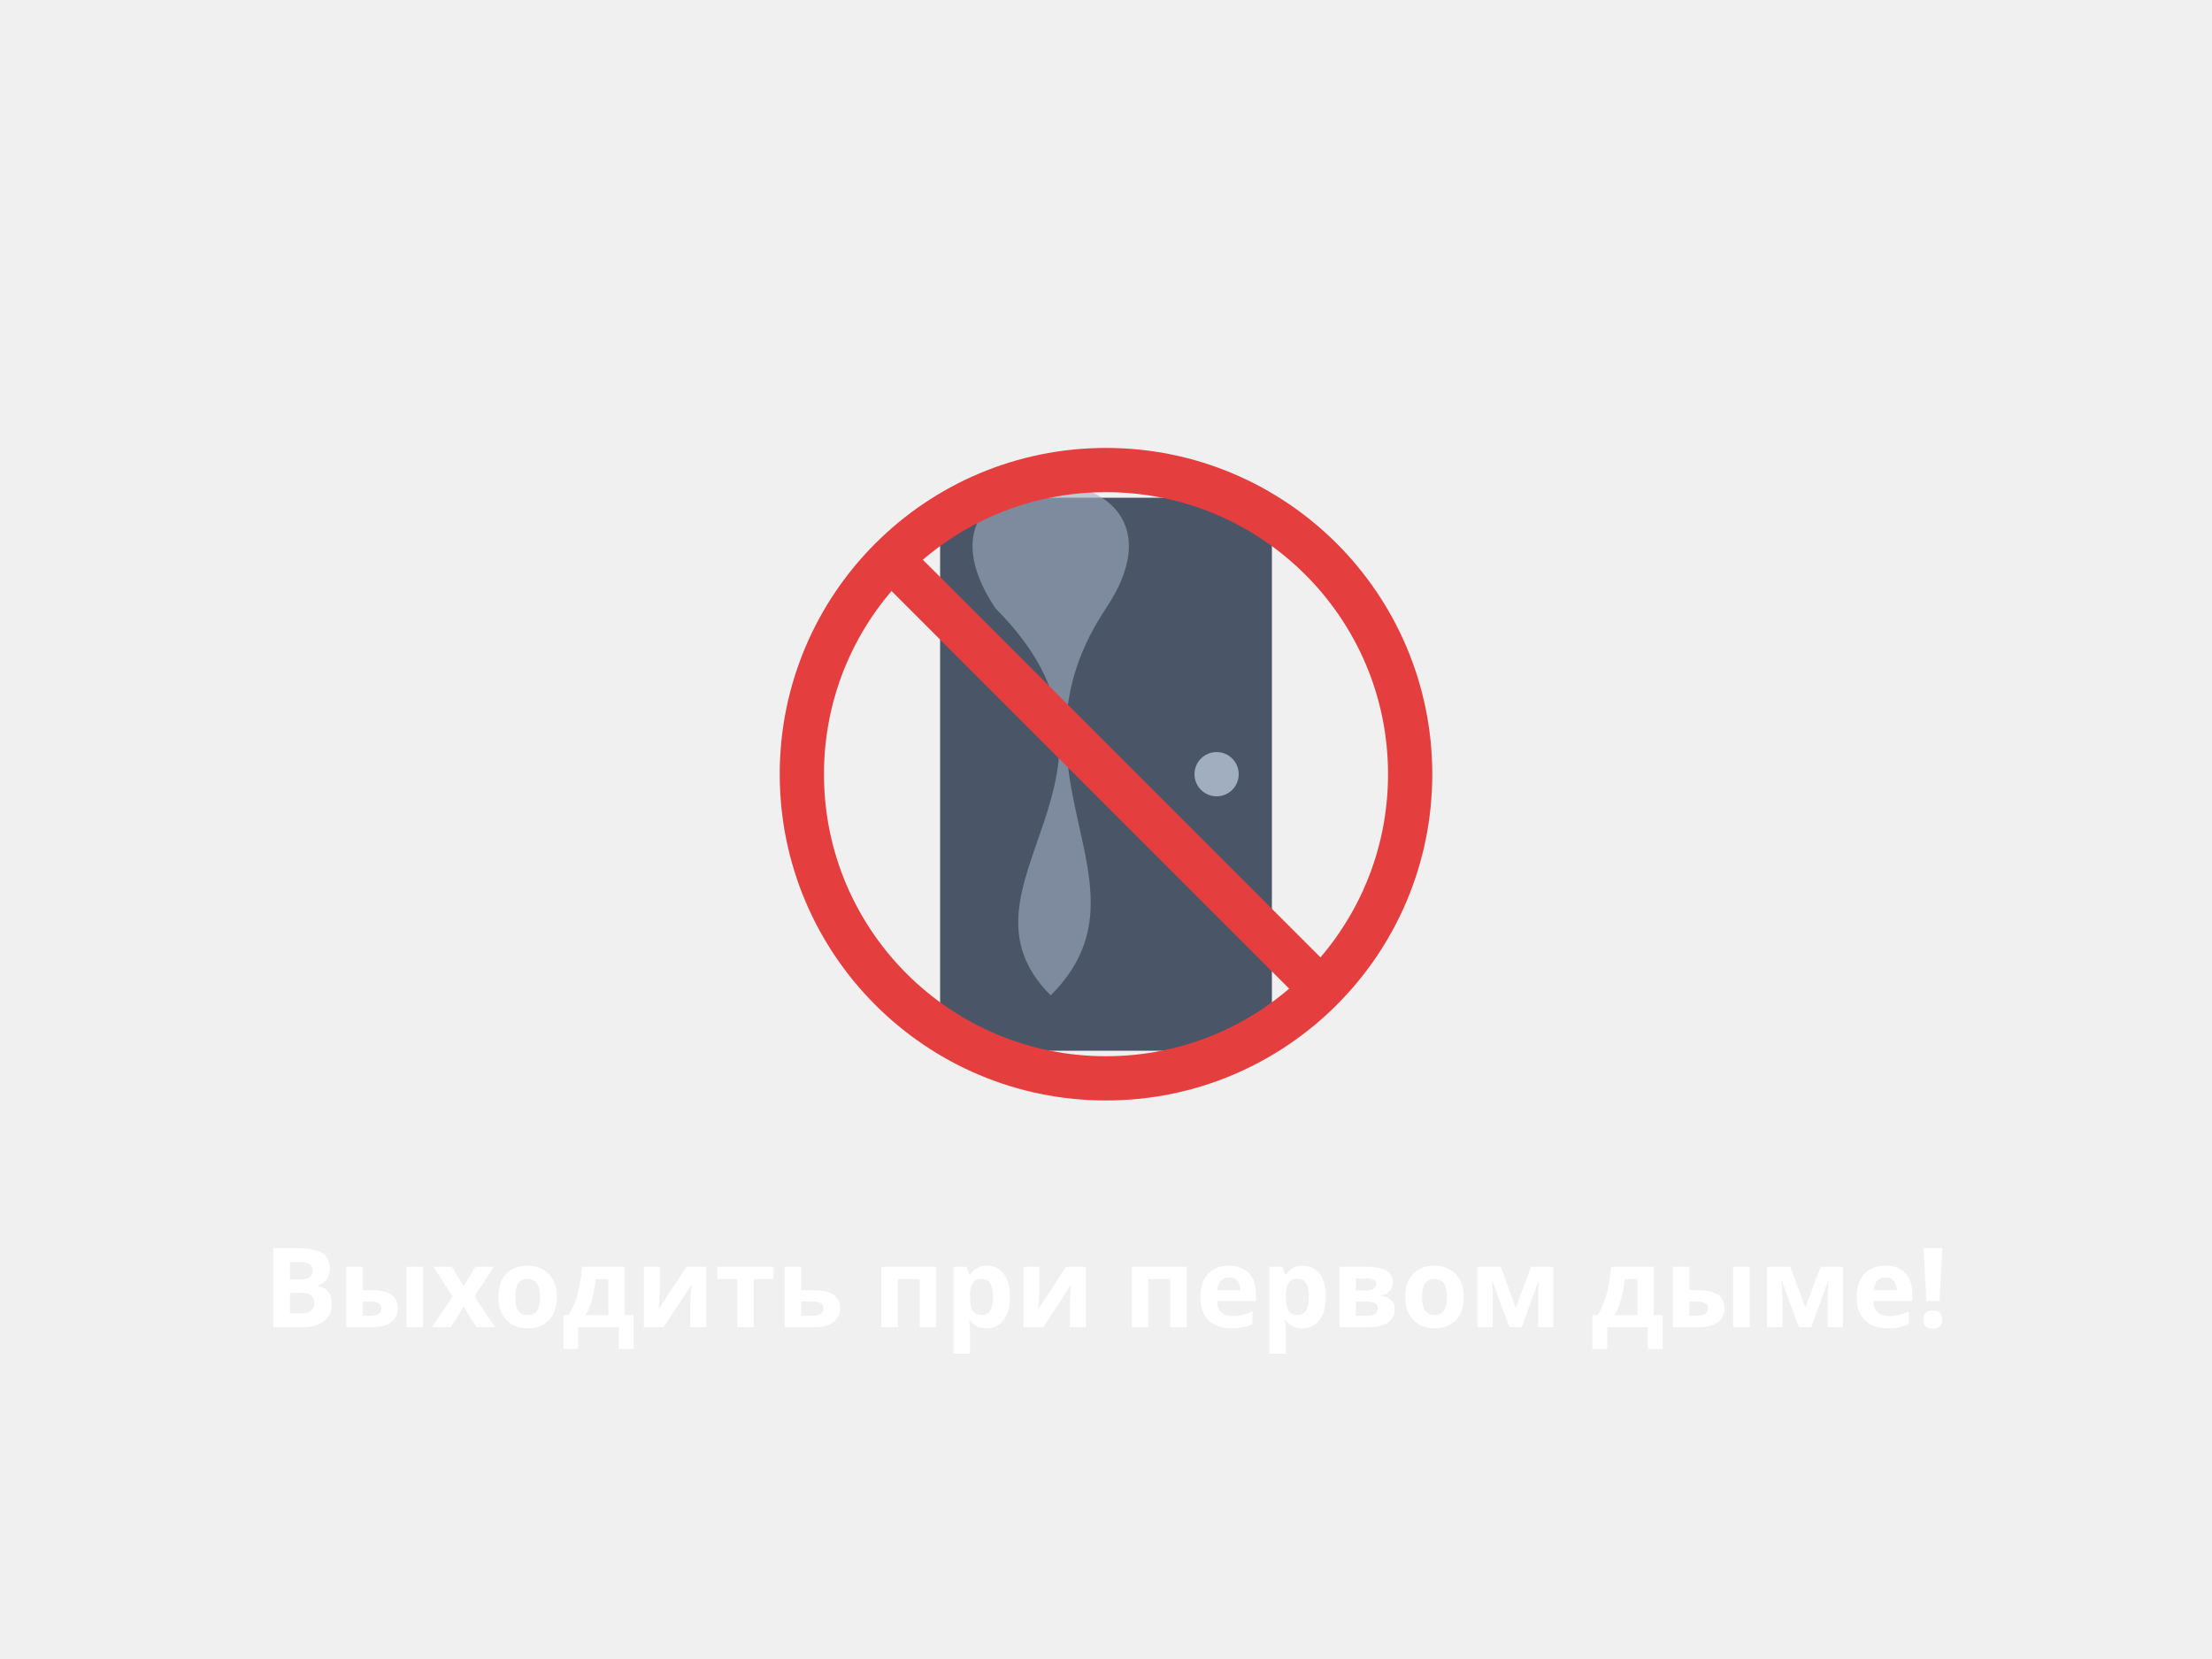
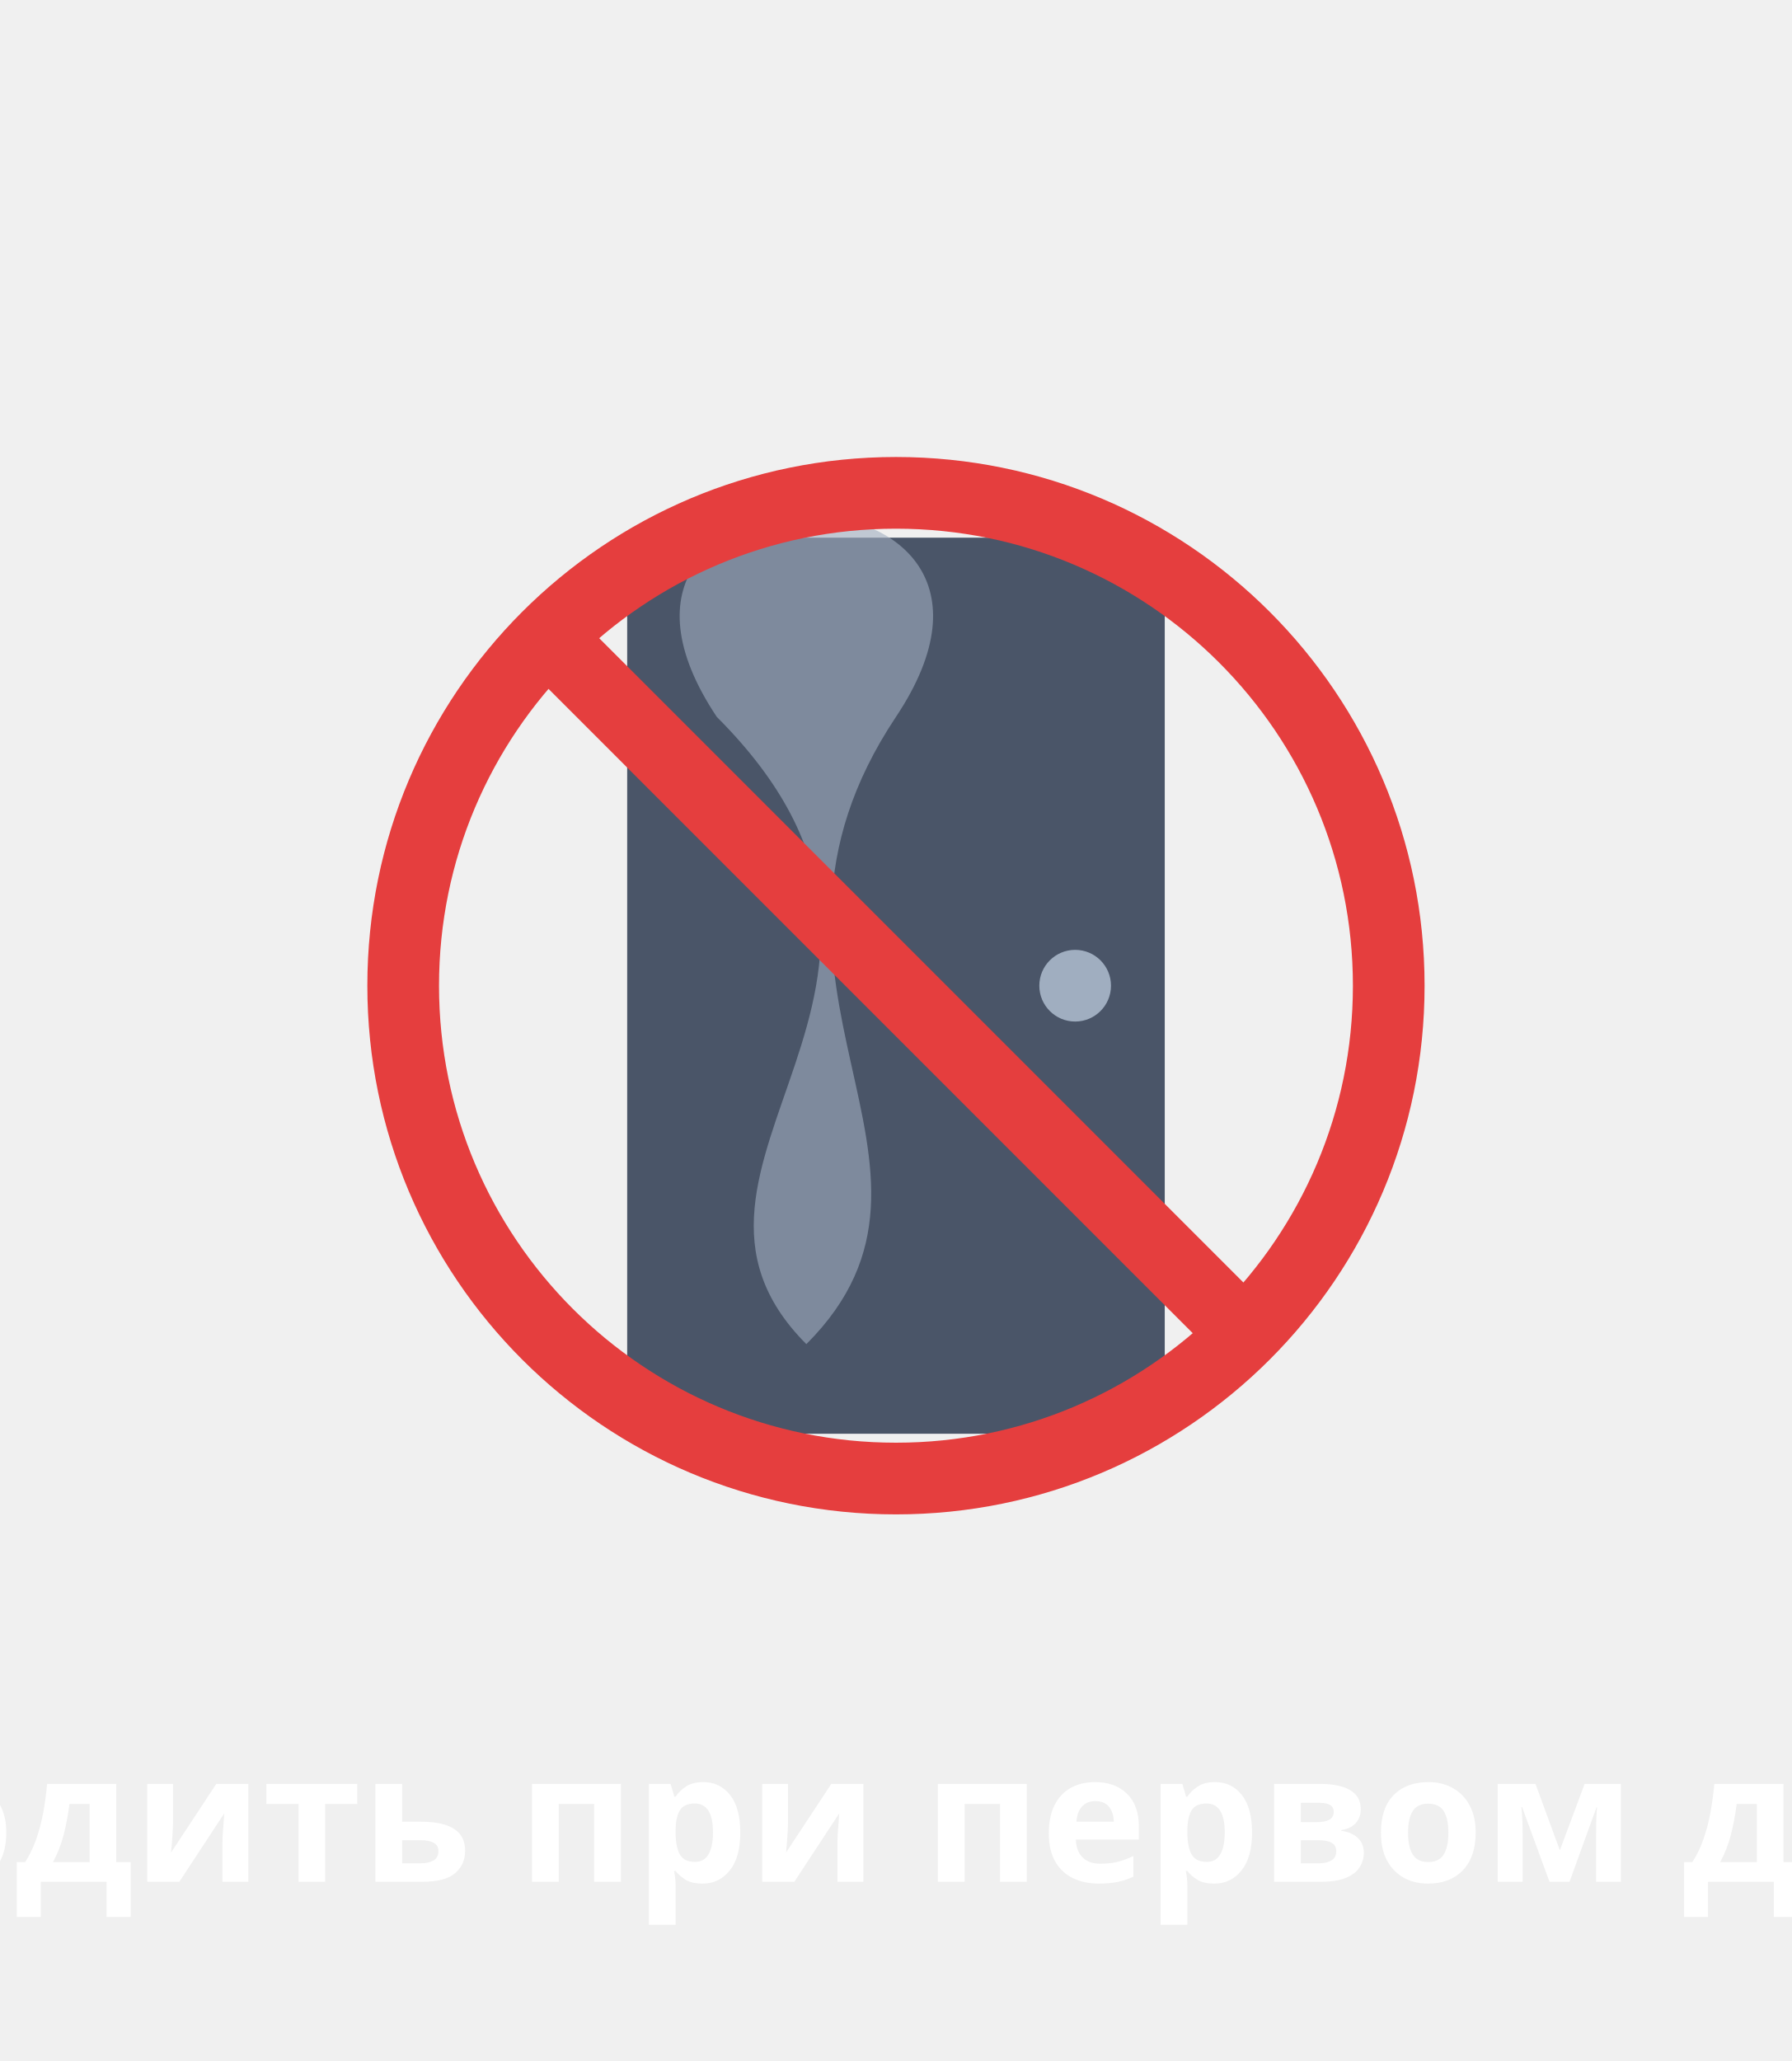
- <svg xmlns="http://www.w3.org/2000/svg" viewBox="0 0 400 300">
+ <svg xmlns="http://www.w3.org/2000/svg" viewBox="100 30 200 230">
  <rect width="400" height="300" fill="none" />
  <g transform="translate(150, 70)">
    <rect x="20" y="20" width="60" height="100" fill="#4a5568" rx="4" />
    <circle cx="70" cy="70" r="4" fill="#a0aec0" />
    <path d="M40,110 C20,90 60,70 30,40 C10,10 70,10 50,40 C30,70 60,90 40,110" fill="#a0aec0" opacity="0.6" />
    <circle cx="50" cy="70" r="55" fill="none" stroke="#e53e3e" stroke-width="8" />
    <line x1="11" y1="31" x2="89" y2="109" stroke="#e53e3e" stroke-width="8" />
  </g>
  <text x="200" y="240" font-family="sans-serif" font-size="20" fill="#fff" text-anchor="middle" font-weight="bold">Выходить при первом дыме!</text>
</svg>
